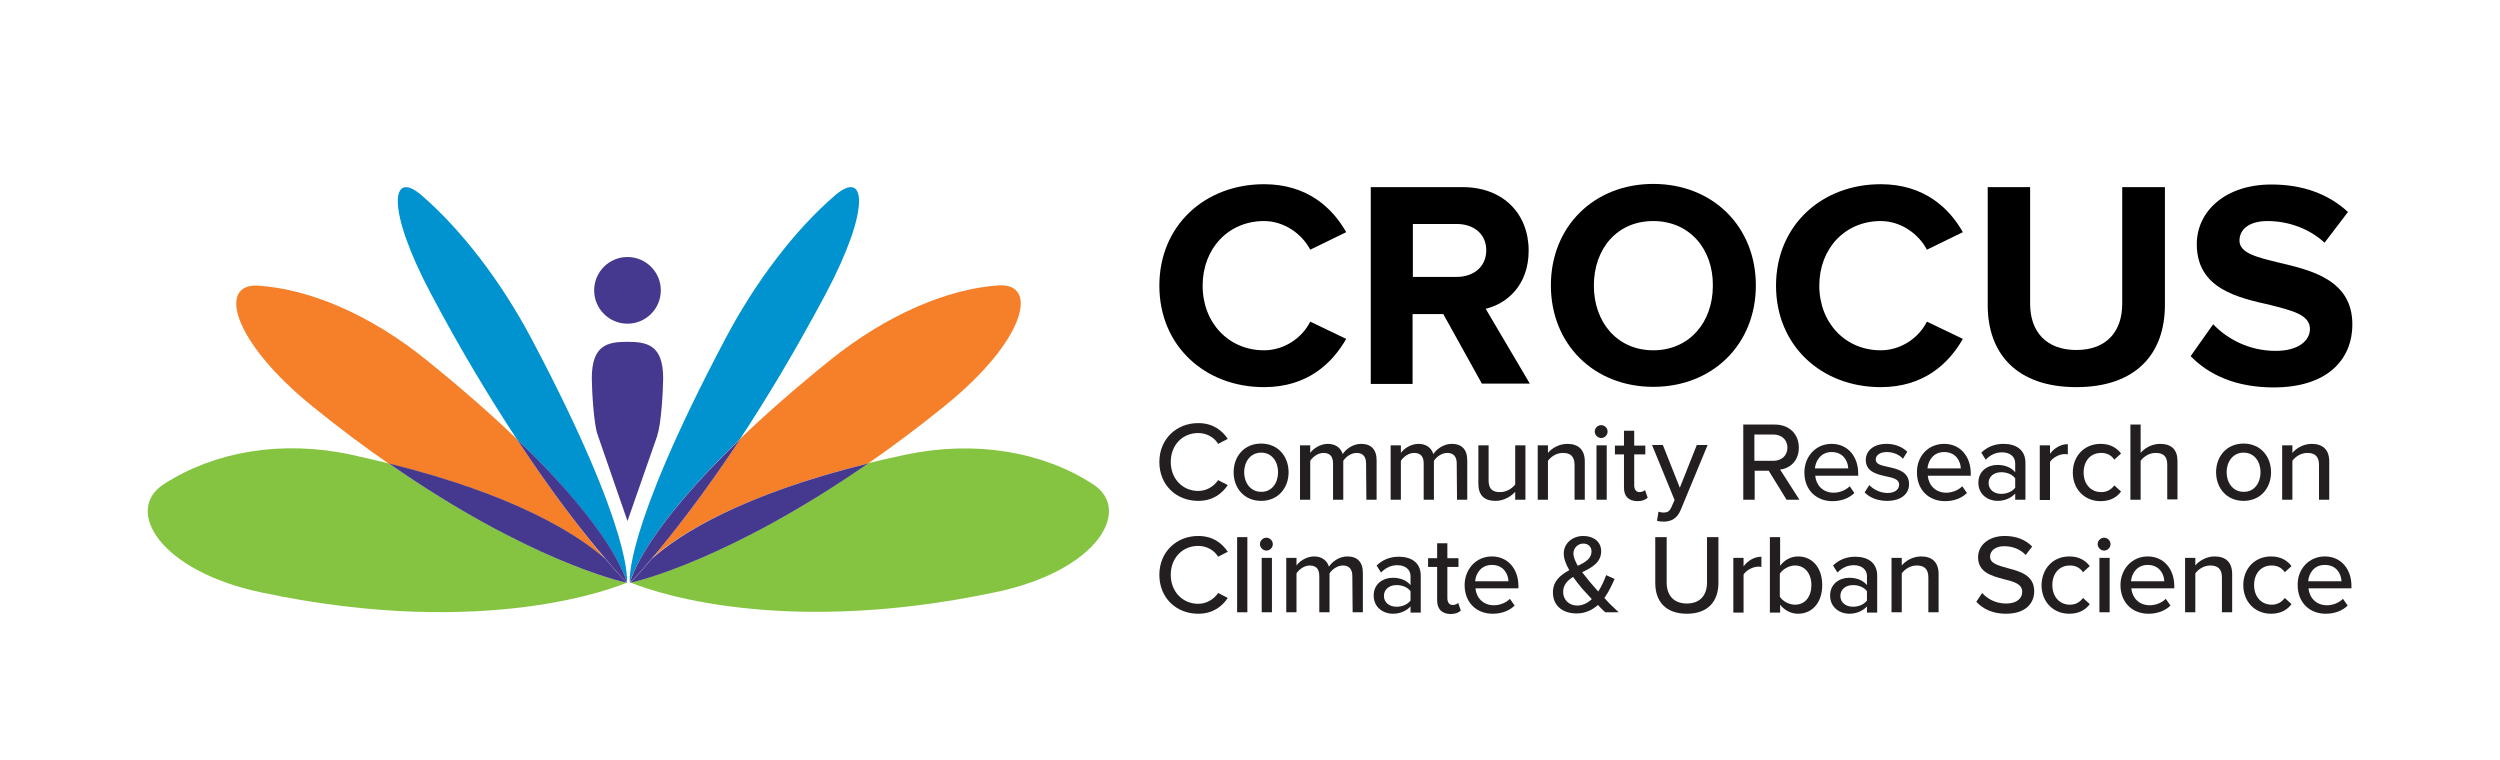
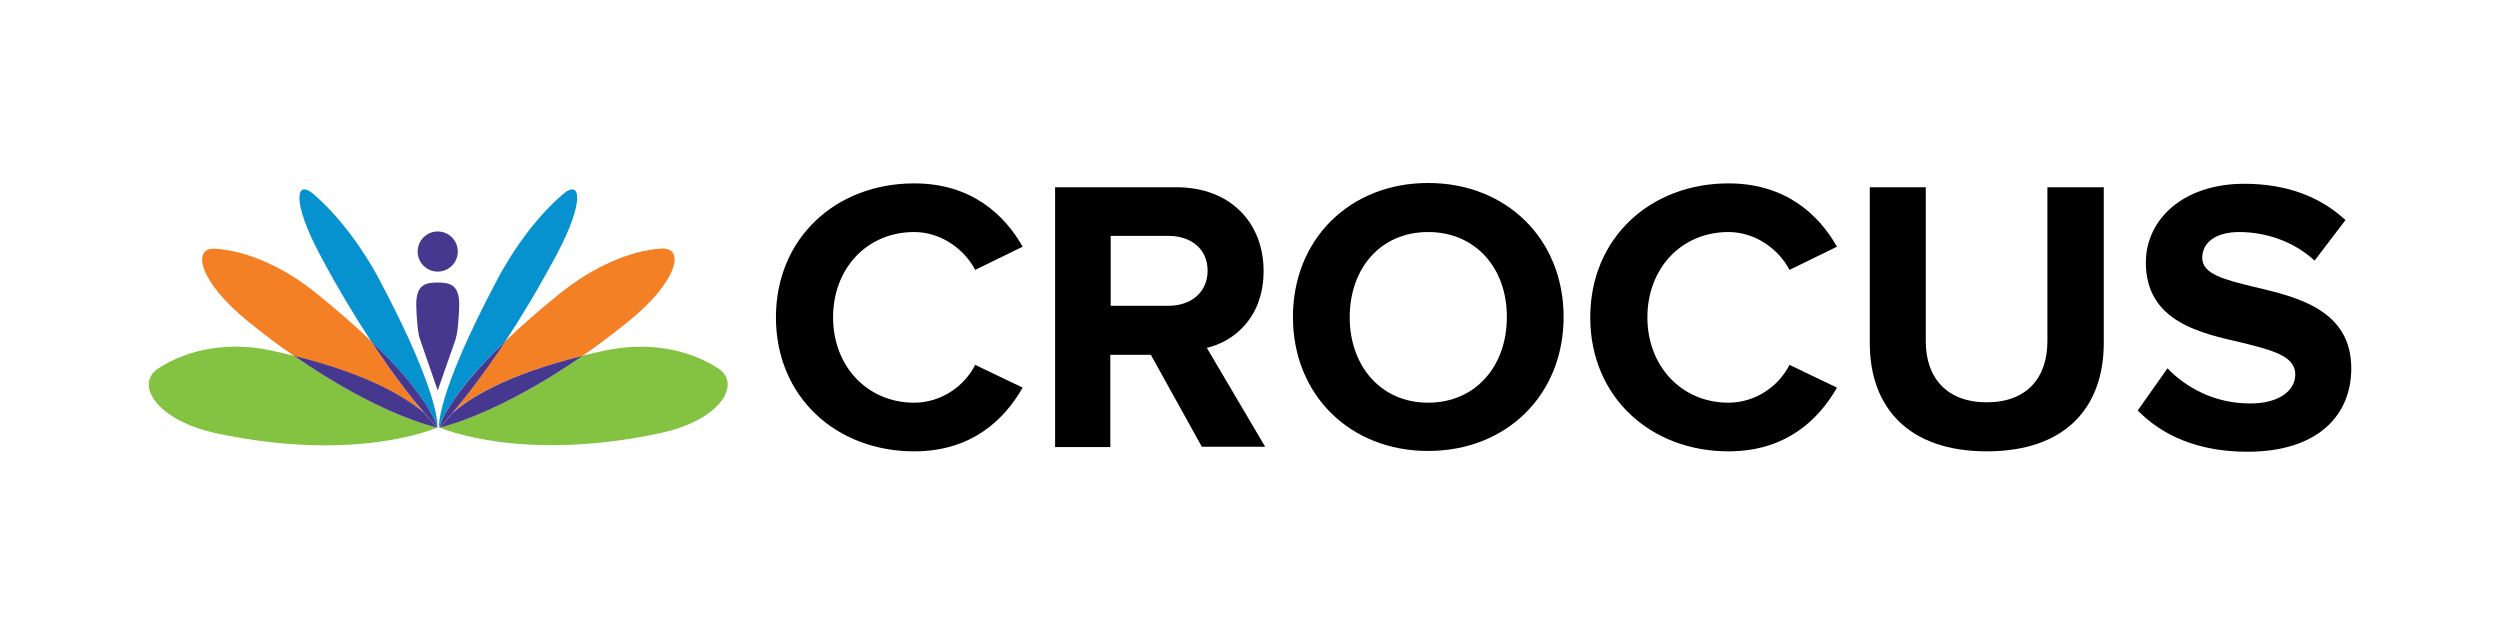
- <svg xmlns="http://www.w3.org/2000/svg" version="1.1" id="Layer_1" x="0px" y="0px" viewBox="0 0 855 259.7" style="enable-background:new 0 0 855 259.7;" xml:space="preserve">
-   <style type="text/css">
- 	.st0{fill:#45388F;}
- 	.st1{fill:#85C441;}
- 	.st2{fill:#F58029;}
- 	.st3{fill:#0093D0;}
- 	.st4{fill:#231F20;}
- </style>
+ <svg xmlns="http://www.w3.org/2000/svg" id="Layer_1" version="1.1" viewBox="0 0 855 214.51">
+   <defs>
+     <style>
+       .st0 {
+         fill: #0692ce;
+       }
+ 
+       .st1 {
+         fill: #f48026;
+       }
+ 
+       .st2 {
+         fill: #84c342;
+       }
+ 
+       .st3 {
+         fill: #46388e;
+       }
+     </style>
+   </defs>
  <g>
-     <path d="M396.5,97.7c0-20.6,15.6-34.7,35.8-34.7c14.8,0,23.4,8.1,28.1,16.4l-12.3,6c-2.8-5.4-8.9-9.8-15.8-9.8   c-12.2,0-21,9.4-21,22.1s8.9,22.1,21,22.1c6.9,0,13-4.2,15.8-9.8l12.3,5.9c-4.8,8.4-13.3,16.5-28.1,16.5   C412.1,132.4,396.5,118.3,396.5,97.7z" />
-     <path d="M493.6,107.4h-10.5v23.9h-14.3V64h31.4c14,0,22.6,9.2,22.6,21.7c0,11.9-7.5,18.2-14.7,19.9l15.1,25.6h-16.4L493.6,107.4z    M498.2,76.6h-15v18.1h15c5.7,0,10.1-3.4,10.1-9.1S503.9,76.6,498.2,76.6z" />
-     <path d="M565.4,62.9c20.3,0,35.1,14.5,35.1,34.7s-14.8,34.7-35.1,34.7c-20.2,0-35-14.5-35-34.7S545.2,62.9,565.4,62.9z M565.4,75.6   c-12.4,0-20.3,9.5-20.3,22.1c0,12.5,8,22.1,20.3,22.1c12.4,0,20.4-9.6,20.4-22.1C585.9,85.1,577.8,75.6,565.4,75.6z" />
-     <path d="M607.4,97.7c0-20.6,15.6-34.7,35.8-34.7c14.8,0,23.4,8.1,28.1,16.4l-12.3,6c-2.8-5.4-8.9-9.8-15.8-9.8   c-12.2,0-21,9.4-21,22.1s8.9,22.1,21,22.1c6.9,0,13-4.2,15.8-9.8l12.3,5.9c-4.8,8.4-13.3,16.5-28.1,16.5   C623,132.4,607.4,118.3,607.4,97.7z" />
-     <path d="M679.8,64h14.5v39.9c0,9.4,5.4,15.8,15.8,15.8s15.7-6.4,15.7-15.8V64h14.6v40.3c0,16.7-9.9,28.1-30.3,28.1   s-30.3-11.5-30.3-28V64z" />
-     <path d="M756.9,110.9c4.7,4.9,12.1,9.1,21.4,9.1c7.9,0,11.7-3.6,11.7-7.5c0-4.9-6.2-6.3-13.6-8.2c-11-2.5-25.1-5.5-25.1-20.8   c0-11.2,9.7-20.4,25.5-20.4c10.7,0,19.5,3.2,26.2,9.4L795,83c-5.4-5-12.7-7.4-19.5-7.4c-6.1,0-9.6,2.7-9.6,6.7   c0,4.3,6.1,5.7,13.4,7.5c11.1,2.6,25.2,5.9,25.2,21.1c0,12.3-8.8,21.6-26.9,21.6c-12.9,0-22.2-4.3-28.4-10.7L756.9,110.9z" />
+     <path d="M265.37,108.538c0-27.202,20.6-45.821,47.274-45.821,19.543,0,30.9,10.696,37.106,21.656l-16.242,7.923c-3.697-7.131-11.752-12.941-20.864-12.941-16.11,0-27.731,12.413-27.731,29.183s11.752,29.183,27.731,29.183c9.111,0,17.167-5.546,20.864-12.941l16.242,7.791c-6.338,11.092-17.563,21.788-37.106,21.788-26.674,0-47.274-18.619-47.274-45.821Z" />
+     <path d="M393.59,121.347h-13.865v31.56h-18.883v-88.87h41.464c18.487,0,29.843,12.149,29.843,28.655,0,15.714-9.904,24.033-19.411,26.278l19.94,33.805h-21.656l-17.431-31.428ZM399.665,80.676h-19.808v23.901h19.808c7.527,0,13.337-4.49,13.337-12.017s-5.81-11.885-13.337-11.885Z" />
+     <path d="M488.403,62.585c26.806,0,46.35,19.147,46.35,45.821s-19.543,45.821-46.35,45.821c-26.674,0-46.218-19.147-46.218-45.821s19.543-45.821,46.218-45.821ZM488.403,79.355c-16.374,0-26.806,12.545-26.806,29.183,0,16.506,10.564,29.183,26.806,29.183,16.374,0,26.938-12.677,26.938-29.183.132-16.638-10.564-29.183-26.938-29.183Z" />
+     <path d="M543.864,108.538c0-27.202,20.6-45.821,47.274-45.821,19.543,0,30.9,10.696,37.106,21.656l-16.242,7.923c-3.697-7.131-11.752-12.941-20.864-12.941-16.11,0-27.731,12.413-27.731,29.183s11.752,29.183,27.731,29.183c9.111,0,17.167-5.546,20.864-12.941l16.242,7.791c-6.338,11.092-17.563,21.788-37.106,21.788-26.674,0-47.274-18.619-47.274-45.821Z" />
+     <path d="M639.468,64.037h19.147v52.688c0,12.413,7.131,20.864,20.864,20.864s20.732-8.451,20.732-20.864v-52.688h19.279v53.216c0,22.052-13.073,37.106-40.011,37.106s-40.011-15.186-40.011-36.974v-53.348Z" />
+     <path d="M741.279,125.969c6.206,6.47,15.978,12.017,28.259,12.017,10.432,0,15.45-4.754,15.45-9.904,0-6.47-8.187-8.319-17.959-10.828-14.526-3.301-33.145-7.263-33.145-27.466,0-14.79,12.809-26.938,33.673-26.938,14.129,0,25.75,4.226,34.597,12.413l-10.564,13.865c-7.131-6.603-16.77-9.772-25.75-9.772-8.055,0-12.677,3.565-12.677,8.847,0,5.678,8.055,7.527,17.695,9.904,14.658,3.433,33.277,7.791,33.277,27.863,0,16.242-11.62,28.523-35.522,28.523-17.035,0-29.315-5.678-37.502-14.129l10.168-14.393Z" />
  </g>
  <g>
    <g>
-       <g>
-         <path class="st0" d="M204.4,148.7L204.4,148.7l10.2,29.5l10.3-29.5h-0.1c1.3-3.2,2-15.3,2-19.4c0-11.3-5.5-12.4-12.2-12.4     s-12.2,1-12.2,12.4C202.4,133.4,203.1,145.4,204.4,148.7z" />
-       </g>
-       <g>
-         <circle class="st0" cx="214.6" cy="99.3" r="11.4" />
-       </g>
+       <path class="st3" d="M143.56,115.778h0l6.143,17.766,6.203-17.766h-.06c.783-1.927,1.204-9.214,1.204-11.683,0-6.805-3.312-7.468-7.347-7.468s-7.347.602-7.347,7.468c0,2.469.422,9.696,1.204,11.683Z" />
+       <circle class="st3" cx="149.702" cy="86.028" r="6.865" />
    </g>
    <g>
-       <g>
-         <path class="st1" d="M373.8,165.6c-17.3-11.2-40.3-15.1-64.1-10.1c-4.5,1-8.8,1.9-12.8,2.9c-47.6,33.1-79.3,40.4-81.3,40.8     c2.4,1,47.2,19.8,125,3.3C375.4,195.2,387.4,174.4,373.8,165.6z" />
-       </g>
-       <g>
-         <path class="st2" d="M296.9,158.5c8.2-5.7,17-12.2,26.1-19.6c27.8-22.4,32.4-42.2,18.5-41.3c-17.7,1.2-38.4,10.2-57.4,25.4     c-12.4,10-22.6,19-30.9,27c-12.8,19.5-23.6,33.1-30.3,40.9C232.5,182.6,253.6,169.2,296.9,158.5z" />
-       </g>
-       <g>
-         <path class="st2" d="M215.4,199.4c0,0,0,0,0.1,0C215.5,199.3,215.5,199.3,215.4,199.4C215.5,199.3,215.4,199.4,215.4,199.4z" />
-       </g>
-       <g>
-         <path class="st0" d="M222.9,191.1c-4.4,5.2-7.1,8-7.4,8.2c0,0,0,0,0.1,0c2-0.4,33.7-7.8,81.3-40.8     C253.6,169.2,232.5,182.6,222.9,191.1z" />
-       </g>
-       <g>
-         <path class="st3" d="M215.4,199.3L215.4,199.3c0.4-1.6,5-17.7,37.7-49.2c9-13.6,18.9-30.1,29.3-49.6     c15.5-29.2,13.8-42.8,3.2-33.7c-13.4,11.5-27,29.1-37.5,49C212.7,182.7,215.4,199.4,215.4,199.3     C215.4,199.4,215.4,199.3,215.4,199.3L215.4,199.3z" />
-       </g>
-       <g>
-         <path class="st3" d="M215.4,199.3L215.4,199.3C215.5,199.3,215.5,199.3,215.4,199.3L215.4,199.3z" />
-       </g>
-       <g>
-         <path class="st3" d="M215.4,199.3C215.4,199.3,215.4,199.4,215.4,199.3C215.4,199.4,215.5,199.3,215.4,199.3     C215.5,199.3,215.5,199.3,215.4,199.3z" />
-       </g>
-       <g>
-         <path class="st0" d="M215.5,199.2C215.5,199.3,215.5,199.3,215.5,199.2C215.5,199.3,215.5,199.3,215.5,199.2     c0.3-0.2,3-2.9,7.4-8.2c6.7-7.9,17.5-21.5,30.3-40.9C220.4,181.6,215.8,197.7,215.5,199.2z" />
-       </g>
-       <g>
-         <path class="st1" d="M120.1,155.5c-23.8-5.1-46.8-1.1-64.1,10.1c-13.6,8.8-1.6,29.6,33.3,37c77.7,16.5,122.6-2.3,125-3.3     c-2-0.4-33.7-7.8-81.3-40.8C128.9,157.5,124.6,156.5,120.1,155.5z" />
-       </g>
-       <g>
-         <path class="st2" d="M214.3,199.3c0.1,0,0.1,0,0.1,0S214.4,199.3,214.3,199.3C214.4,199.3,214.3,199.3,214.3,199.3z" />
-       </g>
-       <g>
-         <path class="st2" d="M176.7,150.1c-8.3-8-18.5-17-30.9-27c-18.9-15.3-39.6-24.2-57.4-25.4c-13.9-1-9.3,18.8,18.5,41.3     c9.1,7.4,17.8,13.9,26.1,19.6c43.3,10.7,64.4,24.1,74,32.6C200.3,183.2,189.5,169.6,176.7,150.1z" />
-       </g>
-       <g>
-         <path class="st0" d="M207,191.1c-9.7-8.5-30.8-21.9-74-32.6c47.6,33.1,79.3,40.4,81.3,40.8c0,0,0,0,0.1,0     C214.1,199,211.4,196.3,207,191.1z" />
-       </g>
-       <g>
-         <path class="st3" d="M144.2,66.8c-10.5-9.1-12.3,4.5,3.2,33.7c10.3,19.5,20.3,35.9,29.3,49.6c32.7,31.5,37.3,47.6,37.7,49.1v0.1     l0,0v0.1c0,0,2.8-16.6-32.6-83.5C171.2,95.9,157.6,78.4,144.2,66.8z" />
-       </g>
-       <g>
-         <path class="st3" d="M214.4,199.3L214.4,199.3L214.4,199.3L214.4,199.3z" />
-       </g>
-       <g>
-         <path class="st3" d="M214.4,199.3C214.4,199.3,214.4,199.4,214.4,199.3C214.4,199.4,214.4,199.3,214.4,199.3L214.4,199.3z" />
-       </g>
-       <g>
-         <path class="st0" d="M214.4,199.2c-0.4-1.5-4.9-17.7-37.7-49.1c12.8,19.5,23.6,33.1,30.3,40.9C211.4,196.3,214.1,199,214.4,199.2     C214.4,199.3,214.4,199.3,214.4,199.2C214.4,199.3,214.4,199.3,214.4,199.2z" />
-       </g>
+       <path class="st2" d="M245.576,125.956c-10.418-6.745-24.27-9.094-38.603-6.082-2.71.602-5.3,1.144-7.708,1.746-28.666,19.934-47.756,24.33-48.961,24.571,1.445.602,28.425,11.924,75.278,1.987,20.957-4.396,28.184-16.923,19.994-22.222Z" />
+       <path class="st1" d="M199.265,121.68c4.938-3.433,10.238-7.347,15.718-11.804,16.742-13.49,19.512-25.414,11.141-24.872-10.659.723-23.125,6.143-34.568,15.297-7.468,6.022-13.61,11.442-18.609,16.26-7.708,11.743-14.213,19.934-18.247,24.631,5.781-4.998,18.488-13.068,44.565-19.512Z" />
+       <path class="st1" d="M150.184,146.311h.06q0-.06-.06,0c.06-.06,0,0,0,0Z" />
+       <path class="st3" d="M154.701,141.312c-2.65,3.132-4.276,4.818-4.456,4.938h.06c1.204-.241,20.295-4.697,48.961-24.571-26.076,6.444-38.783,14.514-44.565,19.633Z" />
+       <path class="st0" d="M150.184,146.251h0c.241-.964,3.011-10.659,22.704-29.629,5.42-8.19,11.382-18.127,17.645-29.87,9.334-17.585,8.311-25.775,1.927-20.295-8.07,6.926-16.26,17.525-22.583,29.509-21.319,40.289-19.693,50.346-19.693,50.286,0,.06,0,0,0,0h0Z" />
+       <path class="st0" d="M150.184,146.251h0q.06,0,0,0h0Z" />
+       <path class="st0" d="M150.184,146.251s0,.06,0,0c0,.06.06,0,0,0q.06,0,0,0Z" />
+       <path class="st3" d="M150.244,146.19q0,.06,0,0,0,.06,0,0c.181-.12,1.807-1.746,4.456-4.938,4.035-4.758,10.539-12.948,18.247-24.631-19.753,18.97-22.523,28.666-22.704,29.569Z" />
+       <path class="st2" d="M92.792,119.873c-14.333-3.071-28.184-.662-38.603,6.082-8.19,5.3-.964,17.826,20.054,22.282,46.793,9.937,73.833-1.385,75.278-1.987-1.204-.241-20.295-4.697-48.961-24.571-2.469-.602-5.059-1.204-7.769-1.807Z" />
+       <path class="st1" d="M149.522,146.251h.06-.06c.06,0,0,0,0,0Z" />
+       <path class="st1" d="M126.878,116.621c-4.998-4.818-11.141-10.238-18.609-16.26-11.382-9.214-23.848-14.574-34.568-15.297-8.371-.602-5.601,11.322,11.141,24.872,5.48,4.456,10.72,8.371,15.718,11.804,26.076,6.444,38.783,14.514,44.565,19.633-4.035-4.818-10.539-13.008-18.247-24.751Z" />
+       <path class="st3" d="M145.125,141.312c-5.842-5.119-18.549-13.189-44.565-19.633,28.666,19.934,47.756,24.33,48.961,24.571h.06c-.181-.181-1.807-1.807-4.456-4.938Z" />
+       <path class="st0" d="M107.306,66.456c-6.323-5.48-7.407,2.71,1.927,20.295,6.203,11.743,12.225,21.62,17.645,29.87,19.693,18.97,22.463,28.666,22.704,29.569v.06h0v.06s1.686-9.997-19.633-50.286c-6.384-12.045-14.574-22.583-22.644-29.569Z" />
+       <path class="st0" d="M149.582,146.251h0Z" />
+       <path class="st0" d="M149.582,146.251s0,.06,0,0c0,.06,0,0,0,0h0Z" />
+       <path class="st3" d="M149.582,146.19c-.241-.903-2.951-10.659-22.704-29.569,7.708,11.743,14.213,19.934,18.247,24.631,2.65,3.192,4.276,4.818,4.456,4.938q0,.06,0,0,0,.06,0,0Z" />
    </g>
  </g>
-   <g>
-     <path class="st4" d="M396.5,158c0-7.9,5.9-13.3,13.3-13.3c4.9,0,8.1,2.4,10.1,5.4l-3.3,1.7c-1.3-2.2-3.9-3.7-6.8-3.7   c-5.4,0-9.4,4.1-9.4,9.9c0,5.7,4,9.9,9.4,9.9c2.9,0,5.4-1.6,6.8-3.7l3.3,1.7c-2,3-5.2,5.4-10.1,5.4   C402.3,171.3,396.5,165.9,396.5,158z" />
-     <path class="st4" d="M421.9,161.5c0-5.4,3.6-9.8,9.4-9.8s9.4,4.4,9.4,9.8c0,5.4-3.6,9.8-9.4,9.8S421.9,166.9,421.9,161.5z    M437.1,161.5c0-3.5-2-6.7-5.8-6.7c-3.7,0-5.8,3.2-5.8,6.7s2.1,6.7,5.8,6.7C435,168.3,437.1,165.1,437.1,161.5z" />
-     <path class="st4" d="M467.2,158.5c0-2.2-1-3.6-3.2-3.6c-1.9,0-3.7,1.3-4.6,2.7v13.3h-3.5v-12.4c0-2.2-0.9-3.6-3.3-3.6   c-1.8,0-3.6,1.3-4.5,2.7v13.3h-3.5v-18.6h3.5v2.6c0.8-1.2,3.2-3.1,6-3.1s4.5,1.5,5.1,3.5c1.1-1.7,3.5-3.5,6.3-3.5   c3.4,0,5.3,1.9,5.3,5.6v13.5h-3.5L467.2,158.5L467.2,158.5z" />
-     <path class="st4" d="M498.2,158.5c0-2.2-1-3.6-3.2-3.6c-1.9,0-3.7,1.3-4.6,2.7v13.3h-3.5v-12.4c0-2.2-0.9-3.6-3.3-3.6   c-1.8,0-3.6,1.3-4.5,2.7v13.3h-3.5v-18.6h3.5v2.6c0.8-1.2,3.2-3.1,6-3.1s4.5,1.5,5.1,3.5c1.1-1.7,3.5-3.5,6.3-3.5   c3.4,0,5.3,1.9,5.3,5.6v13.5h-3.5L498.2,158.5L498.2,158.5z" />
-     <path class="st4" d="M518.1,168.3c-1.4,1.5-3.8,3-6.6,3c-4,0-5.9-2-5.9-5.9v-13.1h3.5v12c0,3.1,1.5,4,3.9,4c2.2,0,4.1-1.2,5.2-2.6   v-13.4h3.5v18.6h-3.5v-2.6H518.1z" />
-     <path class="st4" d="M538.5,159c0-3.1-1.6-4.1-4-4.1c-2.2,0-4.1,1.3-5.1,2.7v13.3h-3.5v-18.6h3.5v2.6c1.2-1.5,3.7-3.1,6.6-3.1   c3.9,0,6,2.1,6,6v13.1h-3.5V159z" />
-     <path class="st4" d="M545.4,147.6c0-1.2,1-2.2,2.2-2.2s2.2,1,2.2,2.2s-1,2.2-2.2,2.2C546.5,149.8,545.4,148.8,545.4,147.6z    M546,152.3h3.5v18.6H546V152.3z" />
-     <path class="st4" d="M555.4,166.8v-11.4h-3.1v-3h3.1v-5.1h3.5v5.1h3.8v3h-3.8V166c0,1.3,0.6,2.3,1.8,2.3c0.8,0,1.5-0.3,1.9-0.7   l0.9,2.6c-0.7,0.7-1.8,1.2-3.6,1.2C556.9,171.3,555.4,169.7,555.4,166.8z" />
-     <path class="st4" d="M568.9,175.3c1.3,0,2.1-0.4,2.7-1.8l1.1-2.5l-7.7-18.8h3.7l5.8,14.6l5.8-14.6h3.7l-9.2,22.2   c-1.2,2.9-3.2,4-5.9,4c-0.6,0-1.6-0.1-2.2-0.3l0.5-3.1C567.8,175.2,568.5,175.3,568.9,175.3z" />
-     <path class="st4" d="M604.9,161h-4.8v9.9h-3.9v-25.7H607c4.9,0,8.2,3.2,8.2,7.9c0,4.6-3.1,7.1-6.4,7.5l6.6,10.3H611L604.9,161z    M606.5,148.6H600v9h6.5c2.8,0,4.8-1.8,4.8-4.5C611.3,150.4,609.3,148.6,606.5,148.6z" />
-     <path class="st4" d="M626.4,151.8c5.6,0,9.1,4.4,9.1,10.1v0.8h-14.7c0.3,3.2,2.6,5.8,6.3,5.8c2,0,4.1-0.8,5.5-2.2l1.6,2.3   c-1.8,1.8-4.5,2.8-7.5,2.8c-5.6,0-9.6-3.9-9.6-9.8C617.1,156.1,621,151.8,626.4,151.8z M620.7,160.2h11.4c-0.1-2.5-1.7-5.6-5.7-5.6   C622.7,154.6,620.9,157.7,620.7,160.2z" />
-     <path class="st4" d="M639.3,165.9c1.3,1.4,3.7,2.7,6.2,2.7c2.6,0,4-1.2,4-2.9c0-1.8-2.1-2.3-4.5-2.8c-3.2-0.7-6.9-1.6-6.9-5.6   c0-3,2.5-5.5,7.1-5.5c3.2,0,5.5,1.2,7.1,2.7l-1.5,2.4c-1.1-1.3-3.2-2.3-5.5-2.3c-2.4,0-3.8,1.1-3.8,2.6c0,1.6,2,2,4.3,2.5   c3.2,0.7,7.1,1.6,7.1,5.9c0,3.2-2.6,5.7-7.5,5.7c-3.1,0-5.9-1-7.7-2.9L639.3,165.9z" />
-     <path class="st4" d="M664.9,151.8c5.6,0,9.1,4.4,9.1,10.1v0.8h-14.7c0.3,3.2,2.6,5.8,6.3,5.8c2,0,4.1-0.8,5.5-2.2l1.6,2.3   c-1.8,1.8-4.5,2.8-7.5,2.8c-5.6,0-9.6-3.9-9.6-9.8C655.5,156.1,659.4,151.8,664.9,151.8z M659.2,160.2h11.4   c-0.1-2.5-1.7-5.6-5.7-5.6C661.1,154.6,659.4,157.7,659.2,160.2z" />
-     <path class="st4" d="M689.2,168.8c-1.5,1.6-3.6,2.5-6.1,2.5c-3.1,0-6.5-2.1-6.5-6.2c0-4.2,3.4-6.1,6.5-6.1c2.5,0,4.7,0.8,6.1,2.5   v-3.1c0-2.3-1.9-3.7-4.5-3.7c-2.1,0-3.9,0.8-5.6,2.5l-1.5-2.4c2.1-2,4.6-3,7.6-3c4,0,7.5,1.8,7.5,6.5v12.6h-3.5V168.8z    M689.2,163.6c-1-1.4-2.9-2.1-4.8-2.1c-2.5,0-4.3,1.5-4.3,3.7s1.8,3.7,4.3,3.7c1.9,0,3.7-0.7,4.8-2.1V163.6z" />
-     <path class="st4" d="M697.6,152.3h3.5v2.9c1.4-1.9,3.6-3.3,6.1-3.3v3.5c-0.3-0.1-0.7-0.1-1.2-0.1c-1.7,0-4.1,1.3-4.9,2.7v13h-3.5   L697.6,152.3L697.6,152.3z" />
-     <path class="st4" d="M718.4,151.8c3.5,0,5.6,1.5,7,3.3l-2.3,2.1c-1.1-1.6-2.6-2.3-4.5-2.3c-3.7,0-6,2.8-6,6.7s2.4,6.7,6,6.7   c1.9,0,3.4-0.8,4.5-2.3l2.3,2.1c-1.3,1.8-3.5,3.3-7,3.3c-5.6,0-9.5-4.2-9.5-9.8S712.8,151.8,718.4,151.8z" />
-     <path class="st4" d="M741.2,158.9c0-3.1-1.6-4-4-4c-2.2,0-4.1,1.3-5.1,2.7v13.3h-3.5v-25.7h3.5v9.7c1.2-1.5,3.7-3.1,6.6-3.1   c4,0,6,2,6,5.9v13.1h-3.5V158.9z" />
-     <path class="st4" d="M757.9,161.5c0-5.4,3.6-9.8,9.4-9.8c5.8,0,9.4,4.4,9.4,9.8c0,5.4-3.6,9.8-9.4,9.8S757.9,166.9,757.9,161.5z    M773.1,161.5c0-3.5-2-6.7-5.8-6.7c-3.7,0-5.8,3.2-5.8,6.7s2.1,6.7,5.8,6.7C771,168.3,773.1,165.1,773.1,161.5z" />
-     <path class="st4" d="M793.1,159c0-3.1-1.6-4.1-4-4.1c-2.2,0-4.1,1.3-5.1,2.7v13.3h-3.5v-18.6h3.5v2.6c1.2-1.5,3.7-3.1,6.6-3.1   c3.9,0,6,2.1,6,6v13.1h-3.5V159z" />
-     <path class="st4" d="M396.5,196.6c0-7.9,5.9-13.3,13.3-13.3c4.9,0,8.1,2.4,10.1,5.4l-3.3,1.7c-1.3-2.2-3.9-3.7-6.8-3.7   c-5.4,0-9.4,4.1-9.4,9.9c0,5.7,4,9.9,9.4,9.9c2.9,0,5.4-1.6,6.8-3.7l3.3,1.7c-2,3-5.2,5.4-10.1,5.4   C402.3,209.9,396.5,204.5,396.5,196.6z" />
-     <path class="st4" d="M423.1,183.7h3.5v25.7h-3.5V183.7z" />
-     <path class="st4" d="M430.9,186.1c0-1.2,1-2.2,2.2-2.2s2.2,1,2.2,2.2s-1,2.2-2.2,2.2C432,188.3,430.9,187.3,430.9,186.1z    M431.5,190.8h3.5v18.6h-3.5V190.8z" />
-     <path class="st4" d="M462.5,197c0-2.2-1-3.6-3.2-3.6c-1.9,0-3.7,1.3-4.6,2.7v13.3h-3.5V197c0-2.2-0.9-3.6-3.3-3.6   c-1.8,0-3.6,1.3-4.5,2.7v13.3h-3.5v-18.6h3.5v2.6c0.8-1.2,3.2-3.1,6-3.1s4.5,1.5,5.1,3.5c1.1-1.7,3.5-3.5,6.3-3.5   c3.4,0,5.3,1.9,5.3,5.6v13.5h-3.5L462.5,197L462.5,197z" />
-     <path class="st4" d="M482.4,207.4c-1.5,1.6-3.6,2.5-6.1,2.5c-3.1,0-6.5-2.1-6.5-6.2c0-4.2,3.4-6.1,6.5-6.1c2.5,0,4.7,0.8,6.1,2.5   V197c0-2.3-1.9-3.7-4.5-3.7c-2.1,0-3.9,0.8-5.6,2.5l-1.5-2.4c2.1-2,4.6-3,7.6-3c4,0,7.5,1.8,7.5,6.5v12.6h-3.5V207.4z M482.4,202.2   c-1-1.4-2.9-2.1-4.8-2.1c-2.5,0-4.3,1.5-4.3,3.7s1.8,3.7,4.3,3.7c1.9,0,3.7-0.7,4.8-2.1V202.2z" />
-     <path class="st4" d="M491.5,205.3v-11.4h-3.1v-3h3.1v-5.1h3.5v5.1h3.8v3H495v10.7c0,1.3,0.6,2.3,1.8,2.3c0.8,0,1.5-0.3,1.9-0.7   l0.9,2.6c-0.7,0.7-1.8,1.2-3.6,1.2C493,209.9,491.5,208.2,491.5,205.3z" />
-     <path class="st4" d="M510.2,190.3c5.6,0,9.1,4.4,9.1,10.1v0.8h-14.7c0.3,3.2,2.6,5.8,6.3,5.8c2,0,4.1-0.8,5.5-2.2l1.6,2.3   c-1.8,1.8-4.5,2.8-7.5,2.8c-5.6,0-9.6-3.9-9.6-9.8C500.9,194.7,504.8,190.3,510.2,190.3z M504.5,198.8h11.4   c-0.1-2.5-1.7-5.6-5.7-5.6C506.5,193.2,504.7,196.2,504.5,198.8z" />
-     <path class="st4" d="M553.6,209.4H549c-0.7-0.6-1.6-1.5-2.5-2.5c-1.9,1.7-4.3,2.9-7.3,2.9c-4.5,0-8.1-2.4-8.1-7.2   c0-4,2.7-6,5.6-7.6c-1.1-1.9-1.9-3.9-1.9-5.7c0-3.4,2.9-6,6.7-6c3.4,0,6.1,1.9,6.1,5.2c0,3.9-3.2,5.6-6.5,7.2c1,1.3,2,2.5,2.7,3.4   c1,1.1,1.9,2.2,2.8,3.2c1.3-2,2.2-4.2,2.7-5.6l2.9,1.3c-0.9,2-2,4.4-3.5,6.5C550.1,206.1,551.7,207.7,553.6,209.4z M544.4,204.9   c-1.4-1.5-2.7-2.9-3.4-3.7c-1-1.2-2-2.5-3-3.9c-1.9,1.2-3.4,2.7-3.4,5.1c0,3,2.3,4.7,4.8,4.7C541.3,207.1,543,206.2,544.4,204.9z    M539.6,193.5c2.6-1.2,4.7-2.5,4.7-4.9c0-1.7-1.2-2.7-2.8-2.7c-1.8,0-3.4,1.4-3.4,3.5C538.2,190.7,538.8,192.1,539.6,193.5z" />
-     <path class="st4" d="M566.1,183.7h3.9v15.5c0,4.4,2.4,7.2,6.9,7.2s6.9-2.8,6.9-7.2v-15.5h3.9v15.6c0,6.4-3.6,10.6-10.8,10.6   s-10.8-4.2-10.8-10.5L566.1,183.7L566.1,183.7z" />
-     <path class="st4" d="M592.8,190.8h3.5v2.9c1.4-1.9,3.6-3.3,6.1-3.3v3.5c-0.3-0.1-0.7-0.1-1.2-0.1c-1.7,0-4.1,1.3-4.9,2.7v13h-3.5   L592.8,190.8L592.8,190.8z" />
-     <path class="st4" d="M605.3,183.7h3.5v9.8c1.5-2,3.7-3.2,6.1-3.2c4.9,0,8.3,3.8,8.3,9.8c0,6.1-3.5,9.8-8.3,9.8   c-2.5,0-4.7-1.3-6.1-3.1v2.7h-3.5V183.7z M613.9,206.8c3.5,0,5.6-2.8,5.6-6.7s-2.2-6.7-5.6-6.7c-2.1,0-4.2,1.3-5.2,2.8v7.9   C609.7,205.6,611.8,206.8,613.9,206.8z" />
-     <path class="st4" d="M638.5,207.4c-1.5,1.6-3.6,2.5-6.1,2.5c-3.1,0-6.5-2.1-6.5-6.2c0-4.2,3.4-6.1,6.5-6.1c2.5,0,4.7,0.8,6.1,2.5   V197c0-2.3-1.9-3.7-4.5-3.7c-2.1,0-3.9,0.8-5.6,2.5l-1.5-2.4c2.1-2,4.6-3,7.6-3c4,0,7.5,1.8,7.5,6.5v12.6h-3.5V207.4z M638.5,202.2   c-1-1.4-2.9-2.1-4.8-2.1c-2.5,0-4.3,1.5-4.3,3.7s1.8,3.7,4.3,3.7c1.9,0,3.7-0.7,4.8-2.1V202.2z" />
-     <path class="st4" d="M659.5,197.5c0-3.1-1.6-4.1-4-4.1c-2.2,0-4.1,1.3-5.1,2.7v13.3h-3.5v-18.6h3.5v2.6c1.2-1.5,3.7-3.1,6.6-3.1   c3.9,0,6,2.1,6,6v13.1h-3.5V197.5z" />
-     <path class="st4" d="M677.9,202.8c1.7,1.9,4.5,3.6,8.1,3.6c4.2,0,5.6-2.1,5.6-4c0-2.7-2.9-3.5-6.2-4.3c-4.1-1.1-8.9-2.3-8.9-7.5   c0-4.2,3.7-7.3,9.1-7.3c4,0,7.1,1.3,9.4,3.6l-2.2,2.9c-2-2.1-4.7-3-7.4-3c-2.9,0-4.8,1.5-4.8,3.6c0,2.3,2.8,3,6,3.9   c4.2,1.1,9.1,2.4,9.1,7.9c0,4-2.8,7.7-9.7,7.7c-4.6,0-7.9-1.7-10.1-4.1L677.9,202.8z" />
-     <path class="st4" d="M707.7,190.3c3.5,0,5.6,1.5,7,3.3l-2.3,2.1c-1.1-1.6-2.6-2.3-4.5-2.3c-3.7,0-6,2.8-6,6.7s2.4,6.7,6,6.7   c1.9,0,3.4-0.8,4.5-2.3l2.3,2.1c-1.3,1.8-3.5,3.3-7,3.3c-5.6,0-9.5-4.2-9.5-9.8C698.3,194.5,702.1,190.3,707.7,190.3z" />
-     <path class="st4" d="M717.4,186.1c0-1.2,1-2.2,2.2-2.2s2.2,1,2.2,2.2s-1,2.2-2.2,2.2C718.5,188.3,717.4,187.3,717.4,186.1z    M718,190.8h3.5v18.6H718V190.8z" />
-     <path class="st4" d="M734.5,190.3c5.6,0,9.1,4.4,9.1,10.1v0.8h-14.7c0.3,3.2,2.6,5.8,6.3,5.8c2,0,4.1-0.8,5.5-2.2l1.6,2.3   c-1.8,1.8-4.5,2.8-7.5,2.8c-5.6,0-9.6-3.9-9.6-9.8C725.2,194.7,729.1,190.3,734.5,190.3z M728.8,198.8h11.4   c-0.1-2.5-1.7-5.6-5.7-5.6C730.8,193.2,729,196.2,728.8,198.8z" />
-     <path class="st4" d="M759.9,197.5c0-3.1-1.6-4.1-4-4.1c-2.2,0-4.1,1.3-5.1,2.7v13.3h-3.5v-18.6h3.5v2.6c1.2-1.5,3.7-3.1,6.6-3.1   c3.9,0,6,2.1,6,6v13.1h-3.5V197.5z" />
-     <path class="st4" d="M776.7,190.3c3.5,0,5.6,1.5,7,3.3l-2.3,2.1c-1.1-1.6-2.6-2.3-4.5-2.3c-3.7,0-6,2.8-6,6.7s2.4,6.7,6,6.7   c1.9,0,3.4-0.8,4.5-2.3l2.3,2.1c-1.3,1.8-3.5,3.3-7,3.3c-5.6,0-9.5-4.2-9.5-9.8S771.1,190.3,776.7,190.3z" />
-     <path class="st4" d="M795.1,190.3c5.6,0,9.1,4.4,9.1,10.1v0.8h-14.7c0.3,3.2,2.6,5.8,6.3,5.8c2,0,4.1-0.8,5.5-2.2l1.6,2.3   c-1.8,1.8-4.5,2.8-7.5,2.8c-5.6,0-9.6-3.9-9.6-9.8C785.7,194.7,789.6,190.3,795.1,190.3z M789.4,198.8h11.4   c-0.1-2.5-1.7-5.6-5.7-5.6C791.3,193.2,789.6,196.2,789.4,198.8z" />
-   </g>
</svg>
